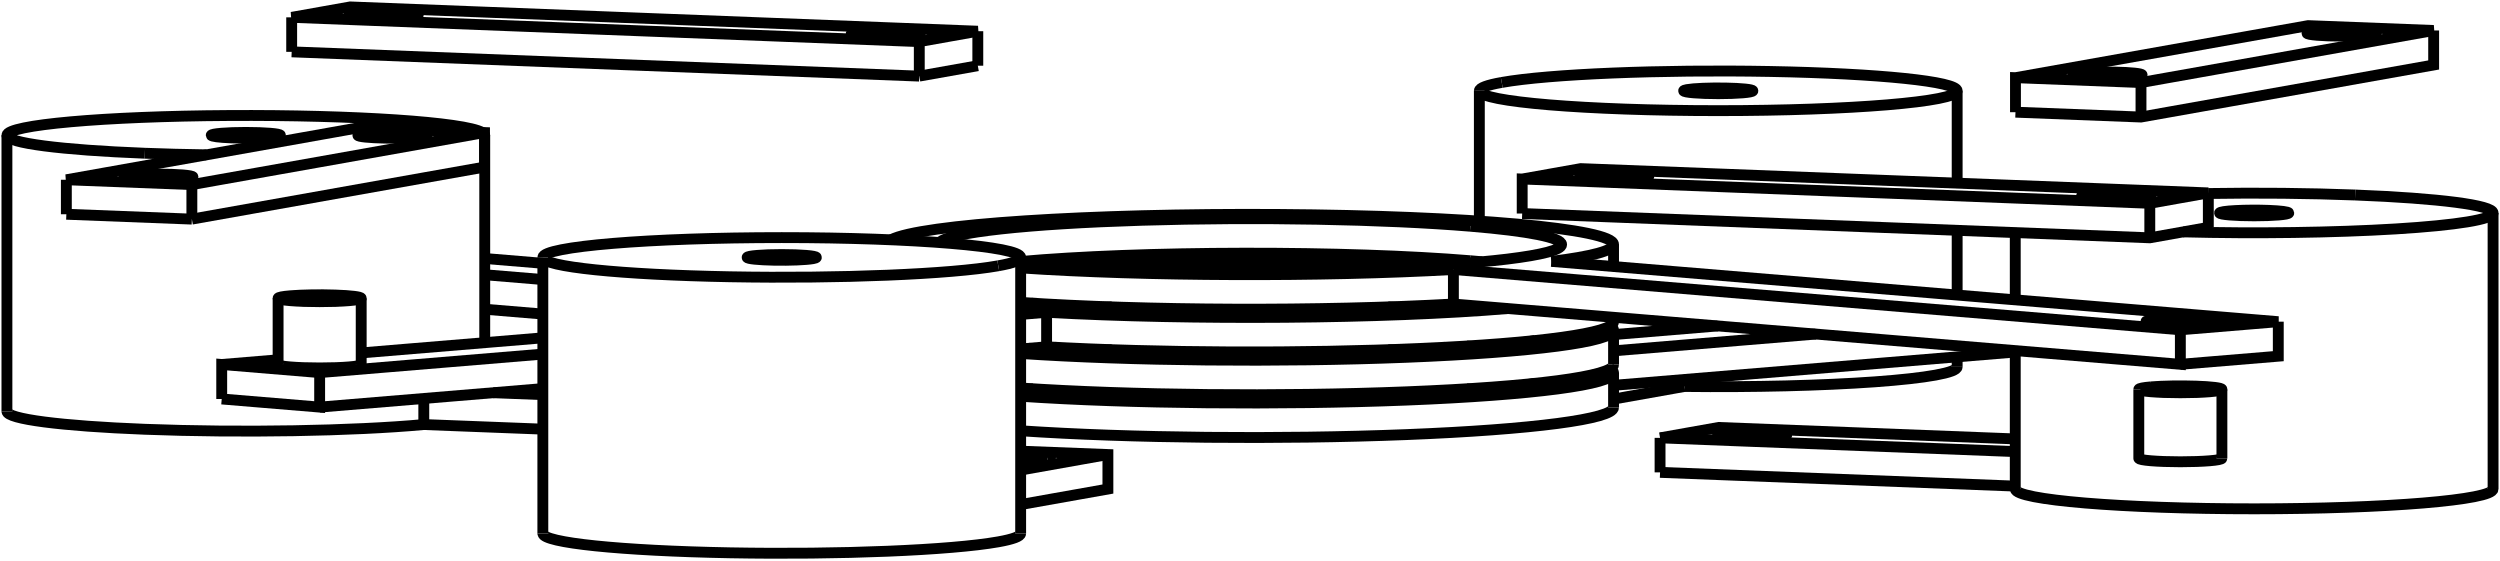
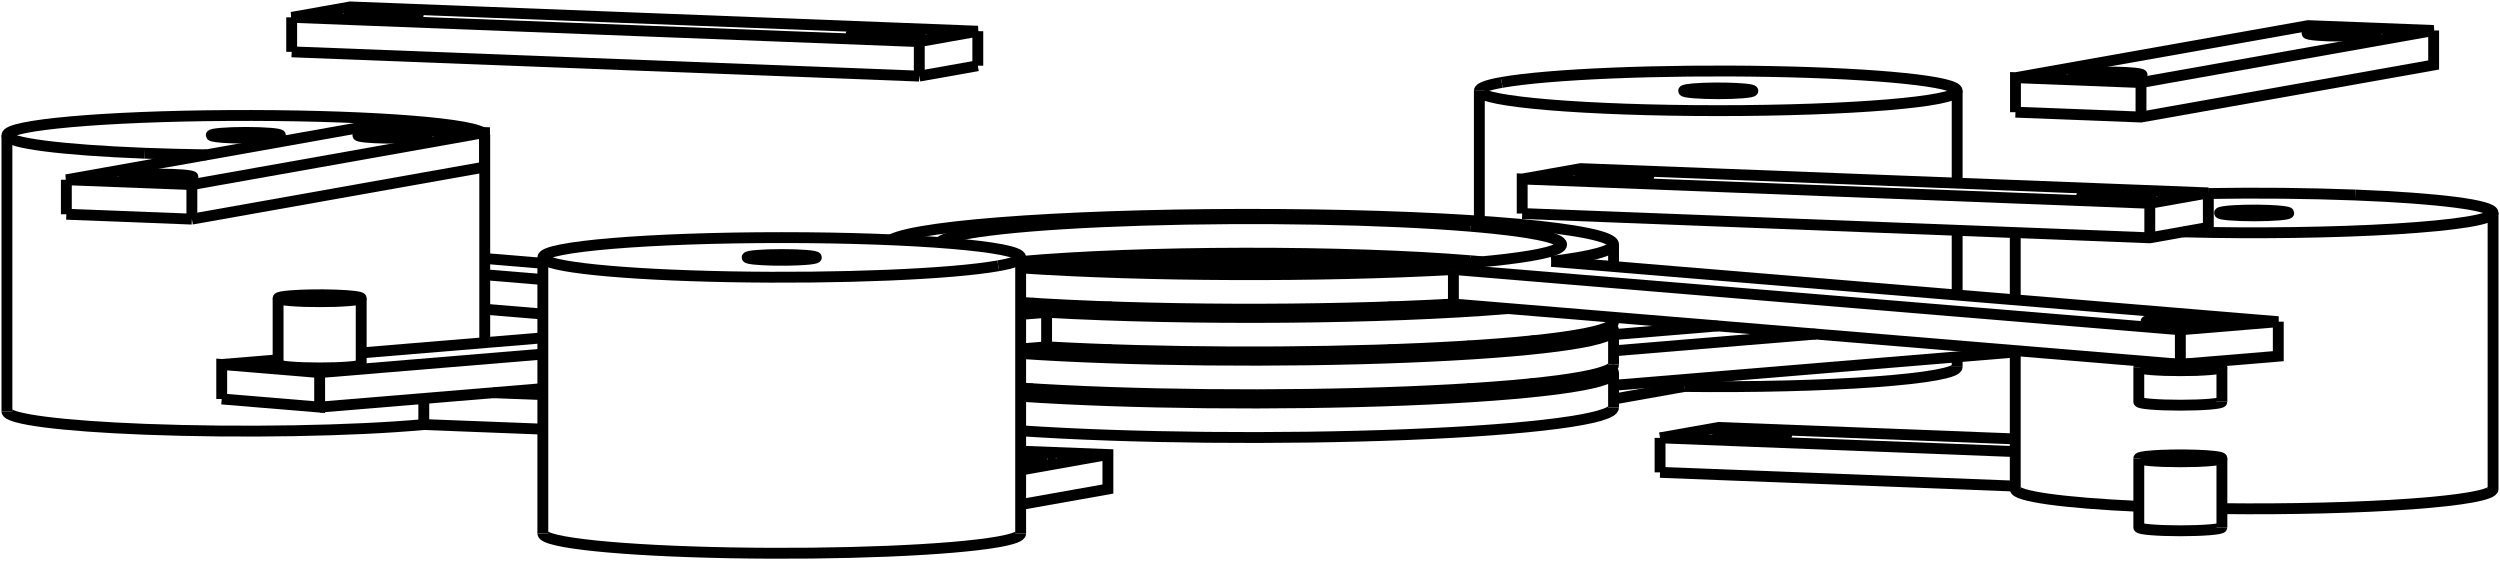
<svg xmlns="http://www.w3.org/2000/svg" version="1.1" viewBox="-180.509 -40.093 361.018 80.897" fill="none" stroke="black" stroke-width="0.6%" vector-effect="non-scaling-stroke">
  <path d="M 52.003 13.155 A 52.5 4.355 360 0 1 52.5 13.752 A 52.5 4.355 360 0 1 -33.119 17.132" />
  <path d="M -31.298 10.256 A 52.5 4.355 360 0 1 -27.936 10.065" />
  <path d="M 27.936 10.065 A 52.5 4.355 360 0 1 29.372 10.143" />
  <path d="M 67.551 6.976 L 52.5 8.224" />
  <path d="M 31.957 9.928 L 29.372 10.143" />
  <path d="M 52.5 10.571 L 81.693 8.149" />
  <path d="M -25.259 10.663 A 45 3.733 360 0 1 -19.947 10.406" />
  <path d="M 19.947 10.406 A 45 3.733 360 0 1 25.259 10.663" />
  <path d="M 41.176 15.258 A 45 3.733 360 0 1 -33.119 16.28" />
  <path d="M -33.119 22.114 A 52.5 4.355 180 0 0 52.5 18.735" />
  <path d="M 52.5 15.553 L 110.509 10.741" />
  <path d="M -31.82 16.096 A 45 3.733 180 0 0 -33.119 16.208" />
  <path d="M 33.511 16.244 A 45 3.733 180 0 0 31.298 16.053" />
  <path d="M -31.298 16.053 A 45 3.733 180 0 0 -31.82 16.096" />
  <path d="M -29.372 9.988 A 52.5 4.355 180 0 0 52.5 6.378" />
  <path d="M -134.35 18.696 L -102.119 16.022" />
  <path d="M -33.119 10.298 L -29.372 9.988" />
  <path d="M -148.492 17.523 L -134.35 18.696 L -134.35 13.713 L -102.119 11.039" />
  <path d="M -31.298 3.696 A 45 3.733 180 0 0 -33.119 3.851" />
  <path d="M -130.815 3.266 A 5 0.415 180 0 0 -129.35 2.973 A 5 0.415 180 0 0 -139.35 2.973 A 5 0.415 180 0 0 -130.815 3.266 Z" />
  <path d="M -31.298 -2.101 A 52.5 4.355 0 0 1 31.298 -2.101" />
  <path d="M 37.26 4.463 A 52.5 4.355 0 0 1 -29.372 5.005 L -29.372 9.988" />
  <path d="M -33.119 5.316 L -29.372 5.005" />
  <path d="M -148.492 17.523 L -148.492 12.54 L -134.35 13.713" />
  <path d="M -102.119 8.693 L -128.35 10.869" />
  <path d="M -140.35 11.864 L -148.492 12.54" />
  <path d="M 31.82 4.035 A 45 3.733 360 0 1 -33.119 3.922" />
  <path d="M -25.259 -1.694 A 45 3.733 360 0 1 25.259 -1.694" />
  <path d="M 31.957 4.023 A 45 3.733 360 0 1 31.82 4.035" />
  <path d="M -138.593 2.621 A 6 0.498 360 0 1 -128.35 2.973 A 6 0.498 360 0 1 -140.35 2.973 A 6 0.498 360 0 1 -138.593 2.621 Z" />
  <path d="M -128.35 12.54 A 6 0.498 360 0 1 -140.35 12.54" />
-   <path d="M -33.119 15.936 A 52.5 4.355 180 0 0 52.5 12.557" />
-   <path d="M -110.509 4.563 L -102.119 5.259" />
-   <path d="M 33.511 10.065 A 45 3.733 180 0 0 31.298 9.874" />
-   <path d="M -29.372 3.964 A 52.5 4.355 0 0 1 -27.936 3.887" />
-   <path d="M 27.936 3.887 A 52.5 4.355 0 0 1 31.298 4.077" />
-   <path d="M 52.003 6.976 A 52.5 4.355 0 0 1 52.5 7.574 A 52.5 4.355 0 0 1 -33.119 10.953" />
-   <path d="M -110.509 -0.42 L -102.119 0.276" />
-   <path d="M -29.372 3.964 L -31.957 3.75" />
-   <path d="M -102.119 -2.07 L -110.509 -2.766" />
-   <path d="M -31.82 10.213 A 45 3.733 360 0 1 -31.957 10.202" />
-   <path d="M -25.259 4.484 A 45 3.733 360 0 1 -19.947 4.228" />
-   <path d="M 19.947 4.228 A 45 3.733 360 0 1 25.259 4.484" />
-   <path d="M 41.176 9.08 A 45 3.733 360 0 1 -31.82 10.213" />
  <path d="M -179.509 19.305 A 34.5 2.862 180 0 0 -159.59 21.898 A 34.5 2.862 180 0 0 -119.31 21.214 L -102.119 21.879" />
  <path d="M -119.31 17.448 L -119.31 21.214" />
  <path d="M -159.59 -17.964 A 34.5 2.862 0 0 1 -179.509 -20.557 A 34.5 2.862 0 0 1 -110.86 -20.965" />
  <path d="M -110.54 -20.679 A 34.5 2.862 0 0 1 -110.509 -20.557 A 34.5 2.862 0 0 1 -110.54 -20.436" />
  <path d="M -150.695 -17.735 A 34.5 2.862 0 0 1 -159.59 -17.964" />
  <path d="M -109.306 16.618 L -102.119 16.896" />
  <path d="M -147.122 -20.182 A 5 0.415 0 0 1 -150.009 -20.557 A 5 0.415 0 1 1 -140.009 -20.557 A 5 0.415 0 0 1 -147.122 -20.182 Z" />
  <path d="M -47.758 -29.101 L -47.758 -34.083 L -39.306 -35.587 L -129.937 -39.093 L -138.389 -37.589 L -47.758 -34.083" />
  <path d="M -39.306 -30.604 L -39.306 -35.587" />
  <path d="M -47.758 -29.101 L -39.306 -30.604" />
  <path d="M -138.389 -32.606 L -138.389 -37.589" />
  <path d="M -138.389 -32.606 L -47.758 -29.101" />
  <path d="M -54.708 -34.81 A 5 0.415 0 0 1 -57.595 -35.186 A 5 0.415 0 1 1 -47.595 -35.186 A 5 0.415 0 0 1 -54.708 -34.81 Z" />
  <path d="M -127.213 -37.614 A 5 0.415 0 0 1 -130.1 -37.99 A 5 0.415 0 1 1 -120.1 -37.99 A 5 0.415 0 0 1 -127.213 -37.614 Z" />
  <path d="M -102.119 36.943 A 34.5 2.862 180 0 0 -36.351 38.152 A 34.5 2.862 180 0 0 -33.119 36.943" />
-   <path d="M -36.351 -1.71 A 34.5 2.862 0 0 1 -102.119 -2.92 L -102.119 36.943" />
-   <path d="M -102.119 -2.92 A 34.5 2.862 0 1 1 -33.119 -2.92 L -33.119 36.943" />
+   <path d="M -36.351 -1.71 A 34.5 2.862 0 0 1 -102.119 -2.92 A 34.5 2.862 0 1 1 -33.119 -2.92 L -33.119 36.943" />
  <path d="M -33.119 -2.92 A 34.5 2.862 0 0 1 -36.351 -1.71" />
  <path d="M -33.119 32.768 L -20.52 30.527 L -20.52 25.544 L -33.119 25.057" />
  <path d="M -33.119 27.785 L -20.52 25.544" />
  <path d="M -29.278 26.121 A 5 0.415 0 0 1 -33.119 26.356" />
  <path d="M -33.119 25.535 A 5 0.415 0 0 1 -28.809 25.945 A 5 0.415 0 0 1 -29.278 26.121" />
  <path d="M -63.087 -2.744 A 5 0.415 0 0 1 -72.619 -2.92 A 5 0.415 0 1 1 -62.619 -2.92 A 5 0.415 0 0 1 -63.087 -2.744 Z" />
  <path d="M -110.54 -15.969 L -110.54 -20.952 L -128.666 -21.653 L -170.928 -14.135 L -152.802 -13.434 L -110.54 -20.952" />
  <path d="M -152.802 -8.451 L -152.802 -13.434" />
  <path d="M -152.802 -8.451 L -110.54 -15.969" />
  <path d="M -170.928 -9.153 L -170.928 -14.135" />
  <path d="M -170.928 -9.153 L -152.802 -8.451" />
  <path d="M -119.298 -20.376 A 5 0.415 0 0 1 -128.83 -20.551 A 5 0.415 0 1 1 -118.83 -20.551 A 5 0.415 0 0 1 -119.298 -20.376 Z" />
  <path d="M -153.107 -14.361 A 5 0.415 0 0 1 -162.639 -14.537 A 5 0.415 0 1 1 -152.639 -14.537 A 5 0.415 0 0 1 -153.107 -14.361 Z" />
-   <path d="M 110.509 30.523 A 34.5 2.862 180 0 0 179.509 30.523" />
+   <path d="M 110.509 30.523 A 34.5 2.862 180 0 0 128.35 33.029" />
+   <path d="M 140.35 33.359 A 34.5 2.862 180 0 0 179.509 30.523" />
  <path d="M 159.59 -11.933 A 34.5 2.862 360 0 1 179.509 -9.339 L 179.509 30.523" />
  <path d="M 179.509 -9.339 A 34.5 2.862 360 0 1 134.742 -6.607" />
  <path d="M 138.389 -12.148 A 34.5 2.862 360 0 1 159.59 -11.933" />
  <path d="M 59.215 28.12 L 110.509 30.104" />
  <path d="M 59.215 23.137 L 110.509 25.121" />
  <path d="M 59.215 28.12 L 59.215 23.137" />
  <path d="M 110.509 23.29 L 67.668 21.633 L 59.215 23.137" />
  <path d="M 74.618 22.36 A 5 0.415 360 0 1 77.505 22.736 A 5 0.415 360 0 1 67.505 22.736 A 5 0.415 360 0 1 74.618 22.36 Z" />
  <path d="M 147.122 -9.715 A 5 0.415 360 0 1 150.009 -9.339 A 5 0.415 360 0 1 140.009 -9.339 A 5 0.415 360 0 1 147.122 -9.715 Z" />
  <path d="M 39.306 -9.258 L 39.306 -14.241 L 129.937 -10.735 L 138.389 -12.239 L 47.758 -15.744 L 39.306 -14.241" />
  <path d="M 138.389 -7.256 L 138.389 -12.239" />
  <path d="M 129.937 -5.752 L 129.937 -10.735" />
  <path d="M 39.306 -9.258 L 129.937 -5.752 L 138.389 -7.256" />
  <path d="M 54.708 -15.018 A 5 0.415 360 0 1 57.595 -14.642 A 5 0.415 360 0 1 47.595 -14.642 A 5 0.415 360 0 1 54.708 -15.018 Z" />
  <path d="M 127.213 -12.213 A 5 0.415 360 0 1 130.1 -11.837 A 5 0.415 360 0 1 120.1 -11.837 A 5 0.415 360 0 1 127.213 -12.213 Z" />
  <path d="M 62.728 15.718 A 34.5 2.862 180 0 0 102.119 12.885" />
  <path d="M 62.728 14.705 L 62.728 15.718" />
  <path d="M 36.351 -28.187 A 34.5 2.862 0 0 1 102.119 -26.977 L 102.119 -13.642" />
  <path d="M 102.119 -26.977 A 34.5 2.862 0 1 1 33.119 -26.977 L 33.119 -8.163" />
  <path d="M 33.119 -26.977 A 34.5 2.862 0 0 1 36.351 -28.187" />
  <path d="M 52.5 17.537 L 62.728 15.718" />
  <path d="M 20.52 17.075 L 20.52 16.565" />
  <path d="M 63.087 -27.152 A 5 0.415 0 0 1 72.619 -26.977 A 5 0.415 0 1 1 62.619 -26.977 A 5 0.415 0 0 1 63.087 -27.152 Z" />
  <path d="M 110.54 -23.893 L 110.54 -28.875 L 128.666 -28.174 L 170.928 -35.692 L 152.802 -36.393 L 110.54 -28.875" />
  <path d="M 128.666 -23.192 L 128.666 -28.174" />
  <path d="M 110.54 -23.893 L 128.666 -23.192 L 170.928 -30.71 L 170.928 -35.692" />
  <path d="M 119.298 -29.452 A 5 0.415 0 0 1 128.83 -29.277 A 5 0.415 0 1 1 118.83 -29.277 A 5 0.415 0 0 1 119.298 -29.452 Z" />
  <path d="M 153.107 -35.466 A 5 0.415 0 0 1 162.639 -35.291 A 5 0.415 0 1 1 152.639 -35.291 A 5 0.415 0 0 1 153.107 -35.466 Z" />
+   <path d="M -33.119 15.936 A 52.5 4.355 180 0 0 52.5 12.557" />
+   <path d="M -29.372 3.964 A 52.5 4.355 0 0 1 -27.936 3.887" />
+   <path d="M 27.936 3.887 A 52.5 4.355 0 0 1 31.298 4.077" />
+   <path d="M 52.003 6.976 A 52.5 4.355 0 0 1 52.5 7.574 L 52.5 12.557" />
+   <path d="M 52.5 7.574 A 52.5 4.355 0 0 1 -33.119 10.953" />
+   <path d="M -110.509 4.563 L -102.119 5.259" />
+   <path d="M 33.511 10.065 A 45 3.733 180 0 0 31.298 9.874" />
+   <path d="M -29.372 3.964 L -31.957 3.75" />
+   <path d="M -102.119 -2.07 L -110.509 -2.766" />
+   <path d="M -110.509 -0.42 L -102.119 0.276" />
+   <path d="M -31.82 10.213 A 45 3.733 360 0 1 -31.957 10.202" />
+   <path d="M -25.259 4.484 A 45 3.733 360 0 1 -19.947 4.228" />
+   <path d="M 19.947 4.228 A 45 3.733 360 0 1 25.259 4.484" />
+   <path d="M 41.176 9.08 A 45 3.733 360 0 1 -31.82 10.213" />
  <path d="M -33.119 3.578 A 52.5 4.355 180 0 0 29.372 3.809 L 134.35 12.517 L 134.35 7.534 L 148.492 6.361 L 43.515 -2.347" />
  <path d="M 29.372 -1.174 L 29.372 3.809" />
  <path d="M 29.372 -1.174 A 52.5 4.355 0 0 1 -33.119 -1.404" />
  <path d="M -51.853 -5.465 A 52.5 4.355 0 0 1 52.5 -4.783 L 52.5 -1.602" />
  <path d="M 52.5 -4.783 A 52.5 4.355 0 0 1 43.515 -2.347" />
  <path d="M 134.35 12.517 L 148.492 11.344 L 148.492 6.361" />
  <path d="M 31.82 -2.44 A 45 3.733 180 0 0 -33.119 -2.328" />
  <path d="M 33.511 -2.292 A 45 3.733 180 0 0 31.82 -2.44" />
  <path d="M 29.372 -1.174 L 134.35 7.534" />
  <path d="M 31.82 -7.423 A 45 3.733 0 0 1 45 -4.783 A 45 3.733 0 0 1 -33.119 -2.256" />
  <path d="M -44.866 -5.071 A 45 3.733 0 0 1 31.82 -7.423" />
  <path d="M 137.886 6.068 A 5 0.415 180 0 0 129.35 6.361 A 5 0.415 180 0 0 139.35 6.361 A 5 0.415 180 0 0 137.886 6.068 Z" />
-   <path d="M 130.108 15.775 A 6 0.498 360 0 1 140.35 16.127 L 140.35 26.093" />
-   <path d="M 140.35 16.127 A 6 0.498 360 0 1 128.35 16.127 L 128.35 26.093 A 6 0.498 180 0 0 140.35 26.093" />
-   <path d="M 128.35 16.127 A 6 0.498 360 0 1 130.108 15.775" />
-   <path d="M 137.886 16.421 A 5 0.415 180 0 0 139.35 16.127 A 5 0.415 180 0 0 129.35 16.127 A 5 0.415 180 0 0 137.886 16.421 Z" />
+   <path d="M 130.108 25.741 A 6 0.498 360 0 1 140.35 26.093 L 140.35 36.058" />
+   <path d="M 140.35 26.093 A 6 0.498 360 0 1 128.35 26.093 L 128.35 36.058 A 6 0.498 180 0 0 140.35 36.058" />
+   <path d="M 128.35 26.093 A 6 0.498 360 0 1 130.108 25.741" />
+   <path d="M 137.886 26.386 A 5 0.415 180 0 0 139.35 26.093 A 5 0.415 180 0 0 129.35 26.093 A 5 0.415 180 0 0 137.886 26.386 Z" />
+   <path d="M 130.108 12.586 A 6 0.498 360 0 1 133.492 12.446" />
+   <path d="M 135.209 12.446 A 6 0.498 360 0 1 140.35 12.938 L 140.35 17.921" />
+   <path d="M 140.35 12.938 A 6 0.498 360 0 1 128.35 12.938 L 128.35 17.921 A 6 0.498 180 0 0 140.35 17.921" />
+   <path d="M 128.35 12.938 A 6 0.498 360 0 1 130.108 12.586" />
+   <path d="M 137.886 13.232 A 5 0.415 180 0 0 139.35 12.938 A 5 0.415 180 0 0 129.35 12.938 A 5 0.415 180 0 0 137.886 13.232 Z" />
  <path d="M 52.5 13.752 L 52.5 18.735" />
  <path d="M 52.5 5.727 L 52.5 6.378" />
  <path d="M -140.35 2.973 L -140.35 12.54" />
  <path d="M -128.35 2.973 L -128.35 12.54" />
-   <path d="M 52.5 7.574 L 52.5 12.557" />
  <path d="M -179.509 -20.557 L -179.509 19.305" />
  <path d="M -110.509 -20.557 L -110.509 9.389" />
+   <path d="M -102.119 -2.92 L -102.119 36.943" />
  <path d="M 110.509 -6.504 L 110.509 3.21" />
  <path d="M 110.509 10.539 L 110.509 30.523" />
  <path d="M 33.119 -2.328 L 33.119 -2.256" />
  <path d="M 102.119 -6.828 L 102.119 2.514" />
  <path d="M 102.119 11.437 L 102.119 12.885" />
</svg>
